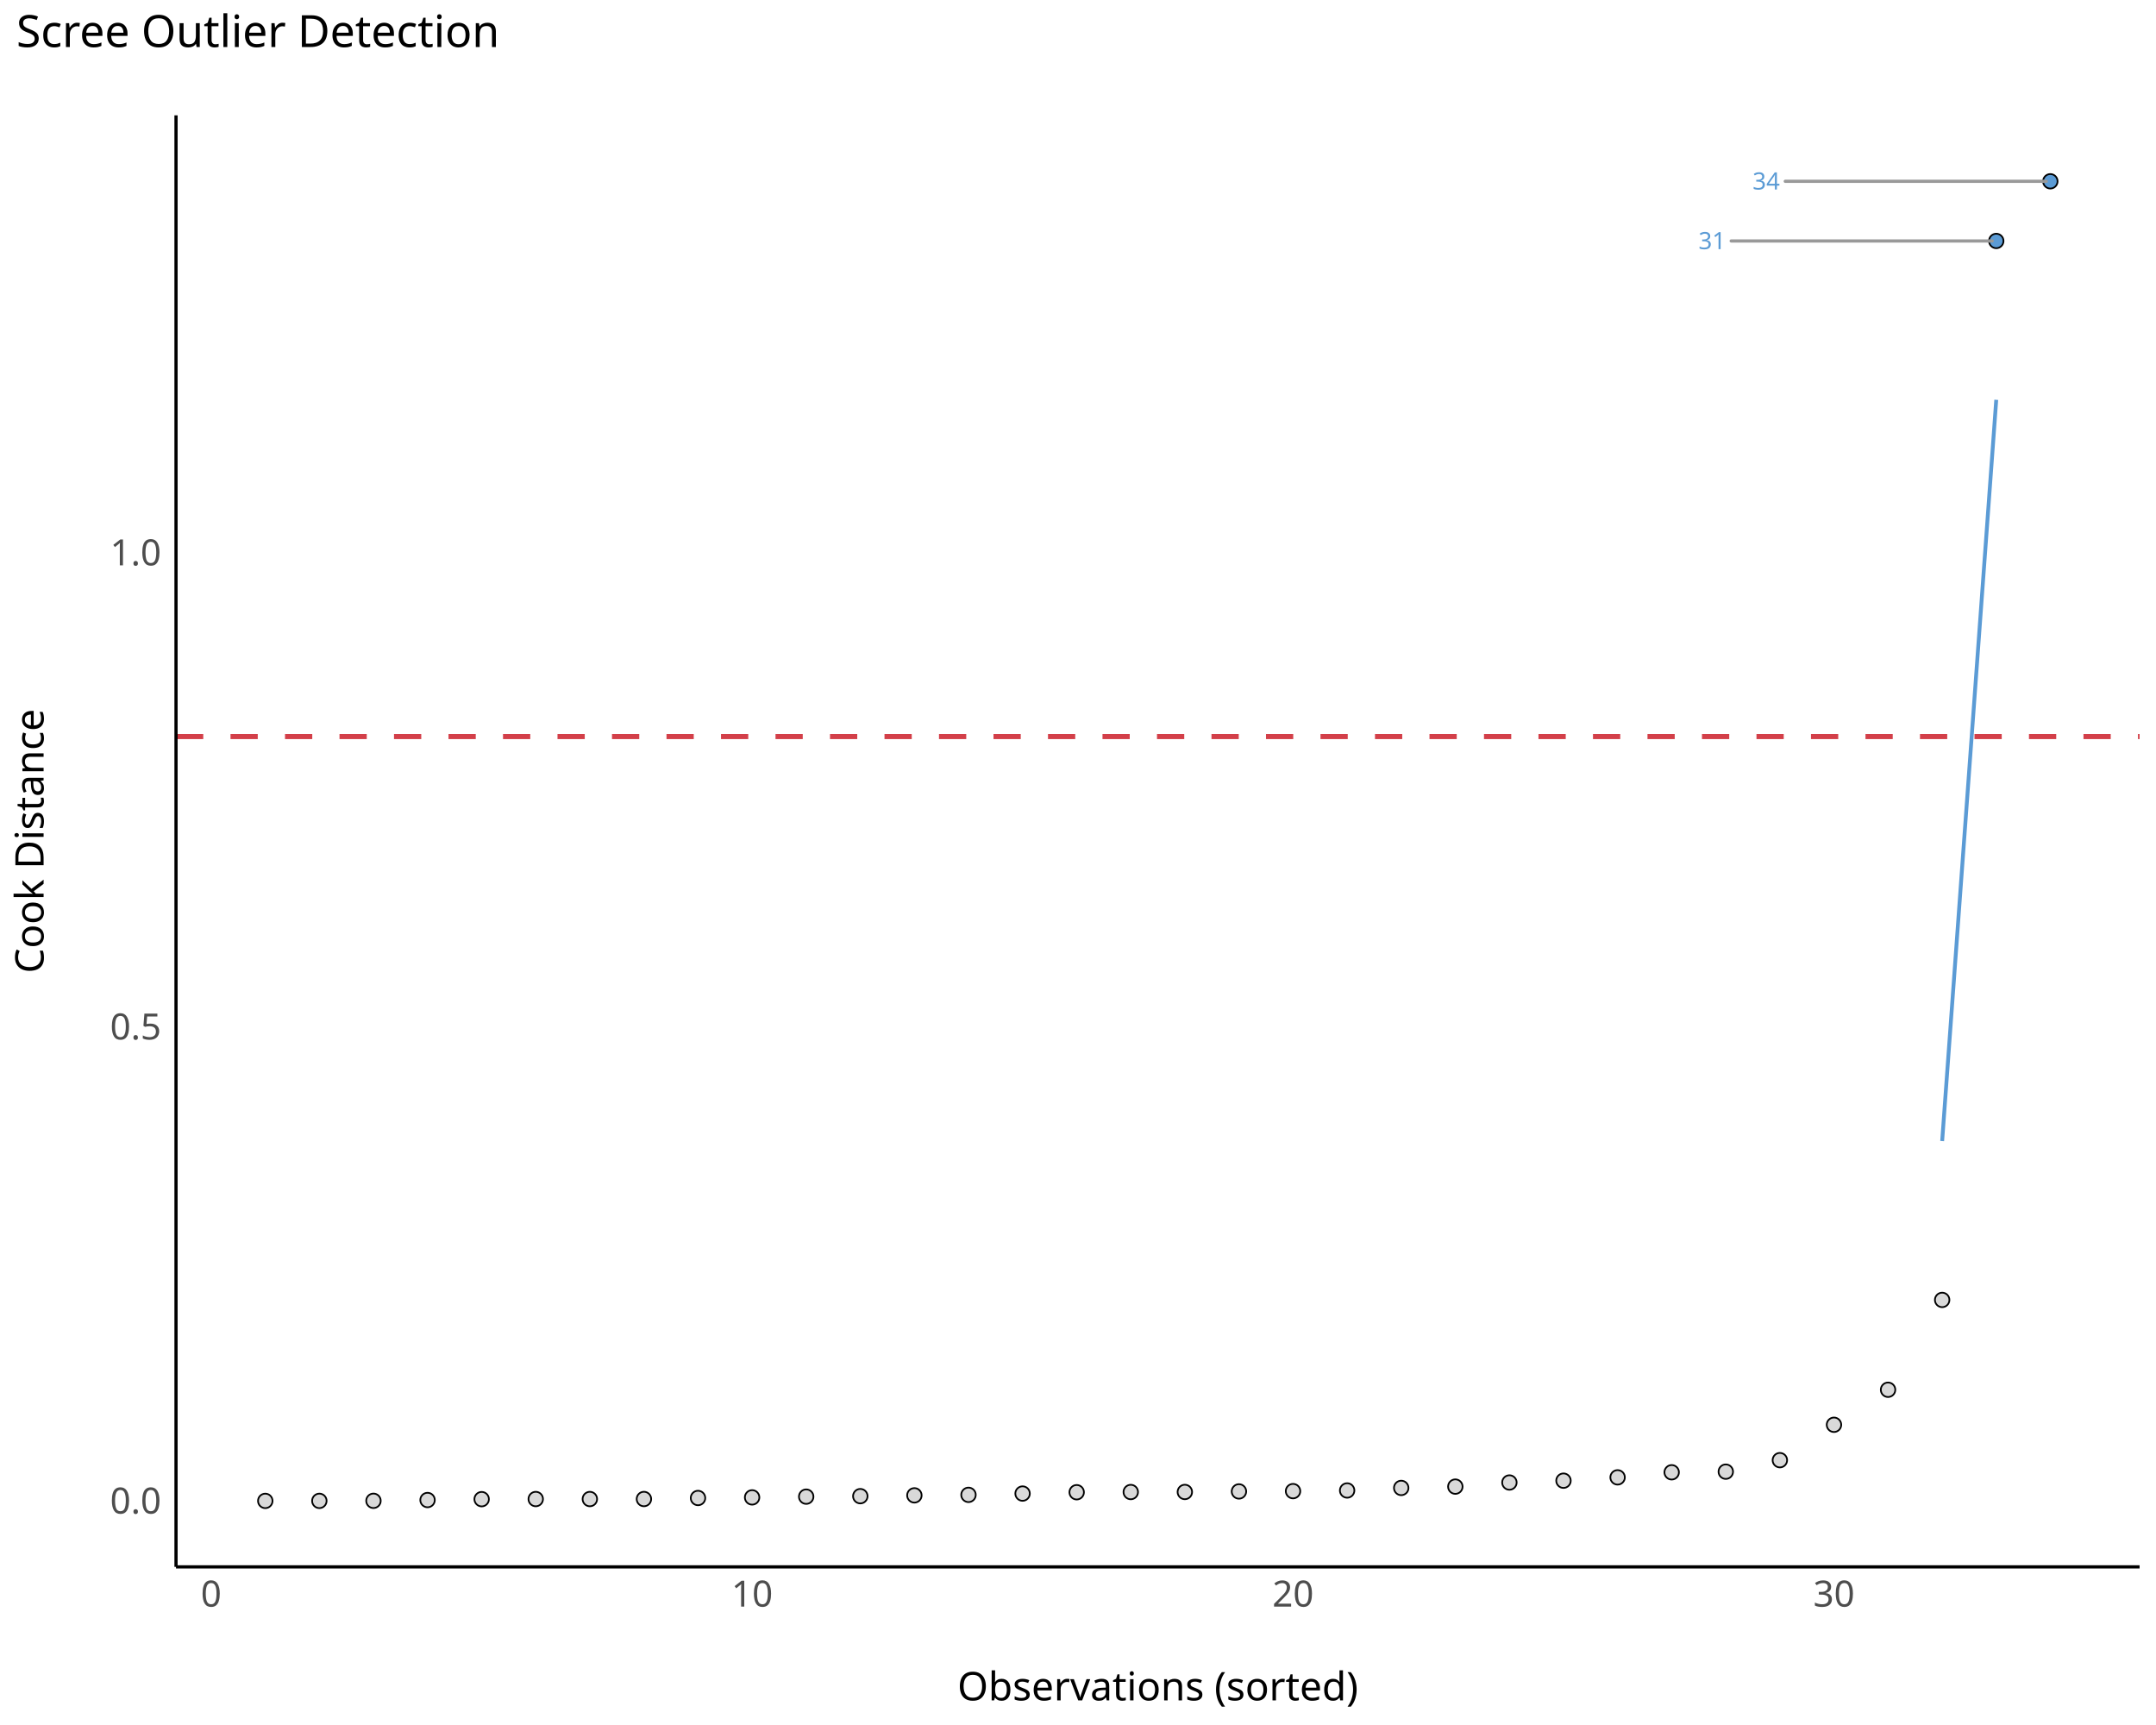
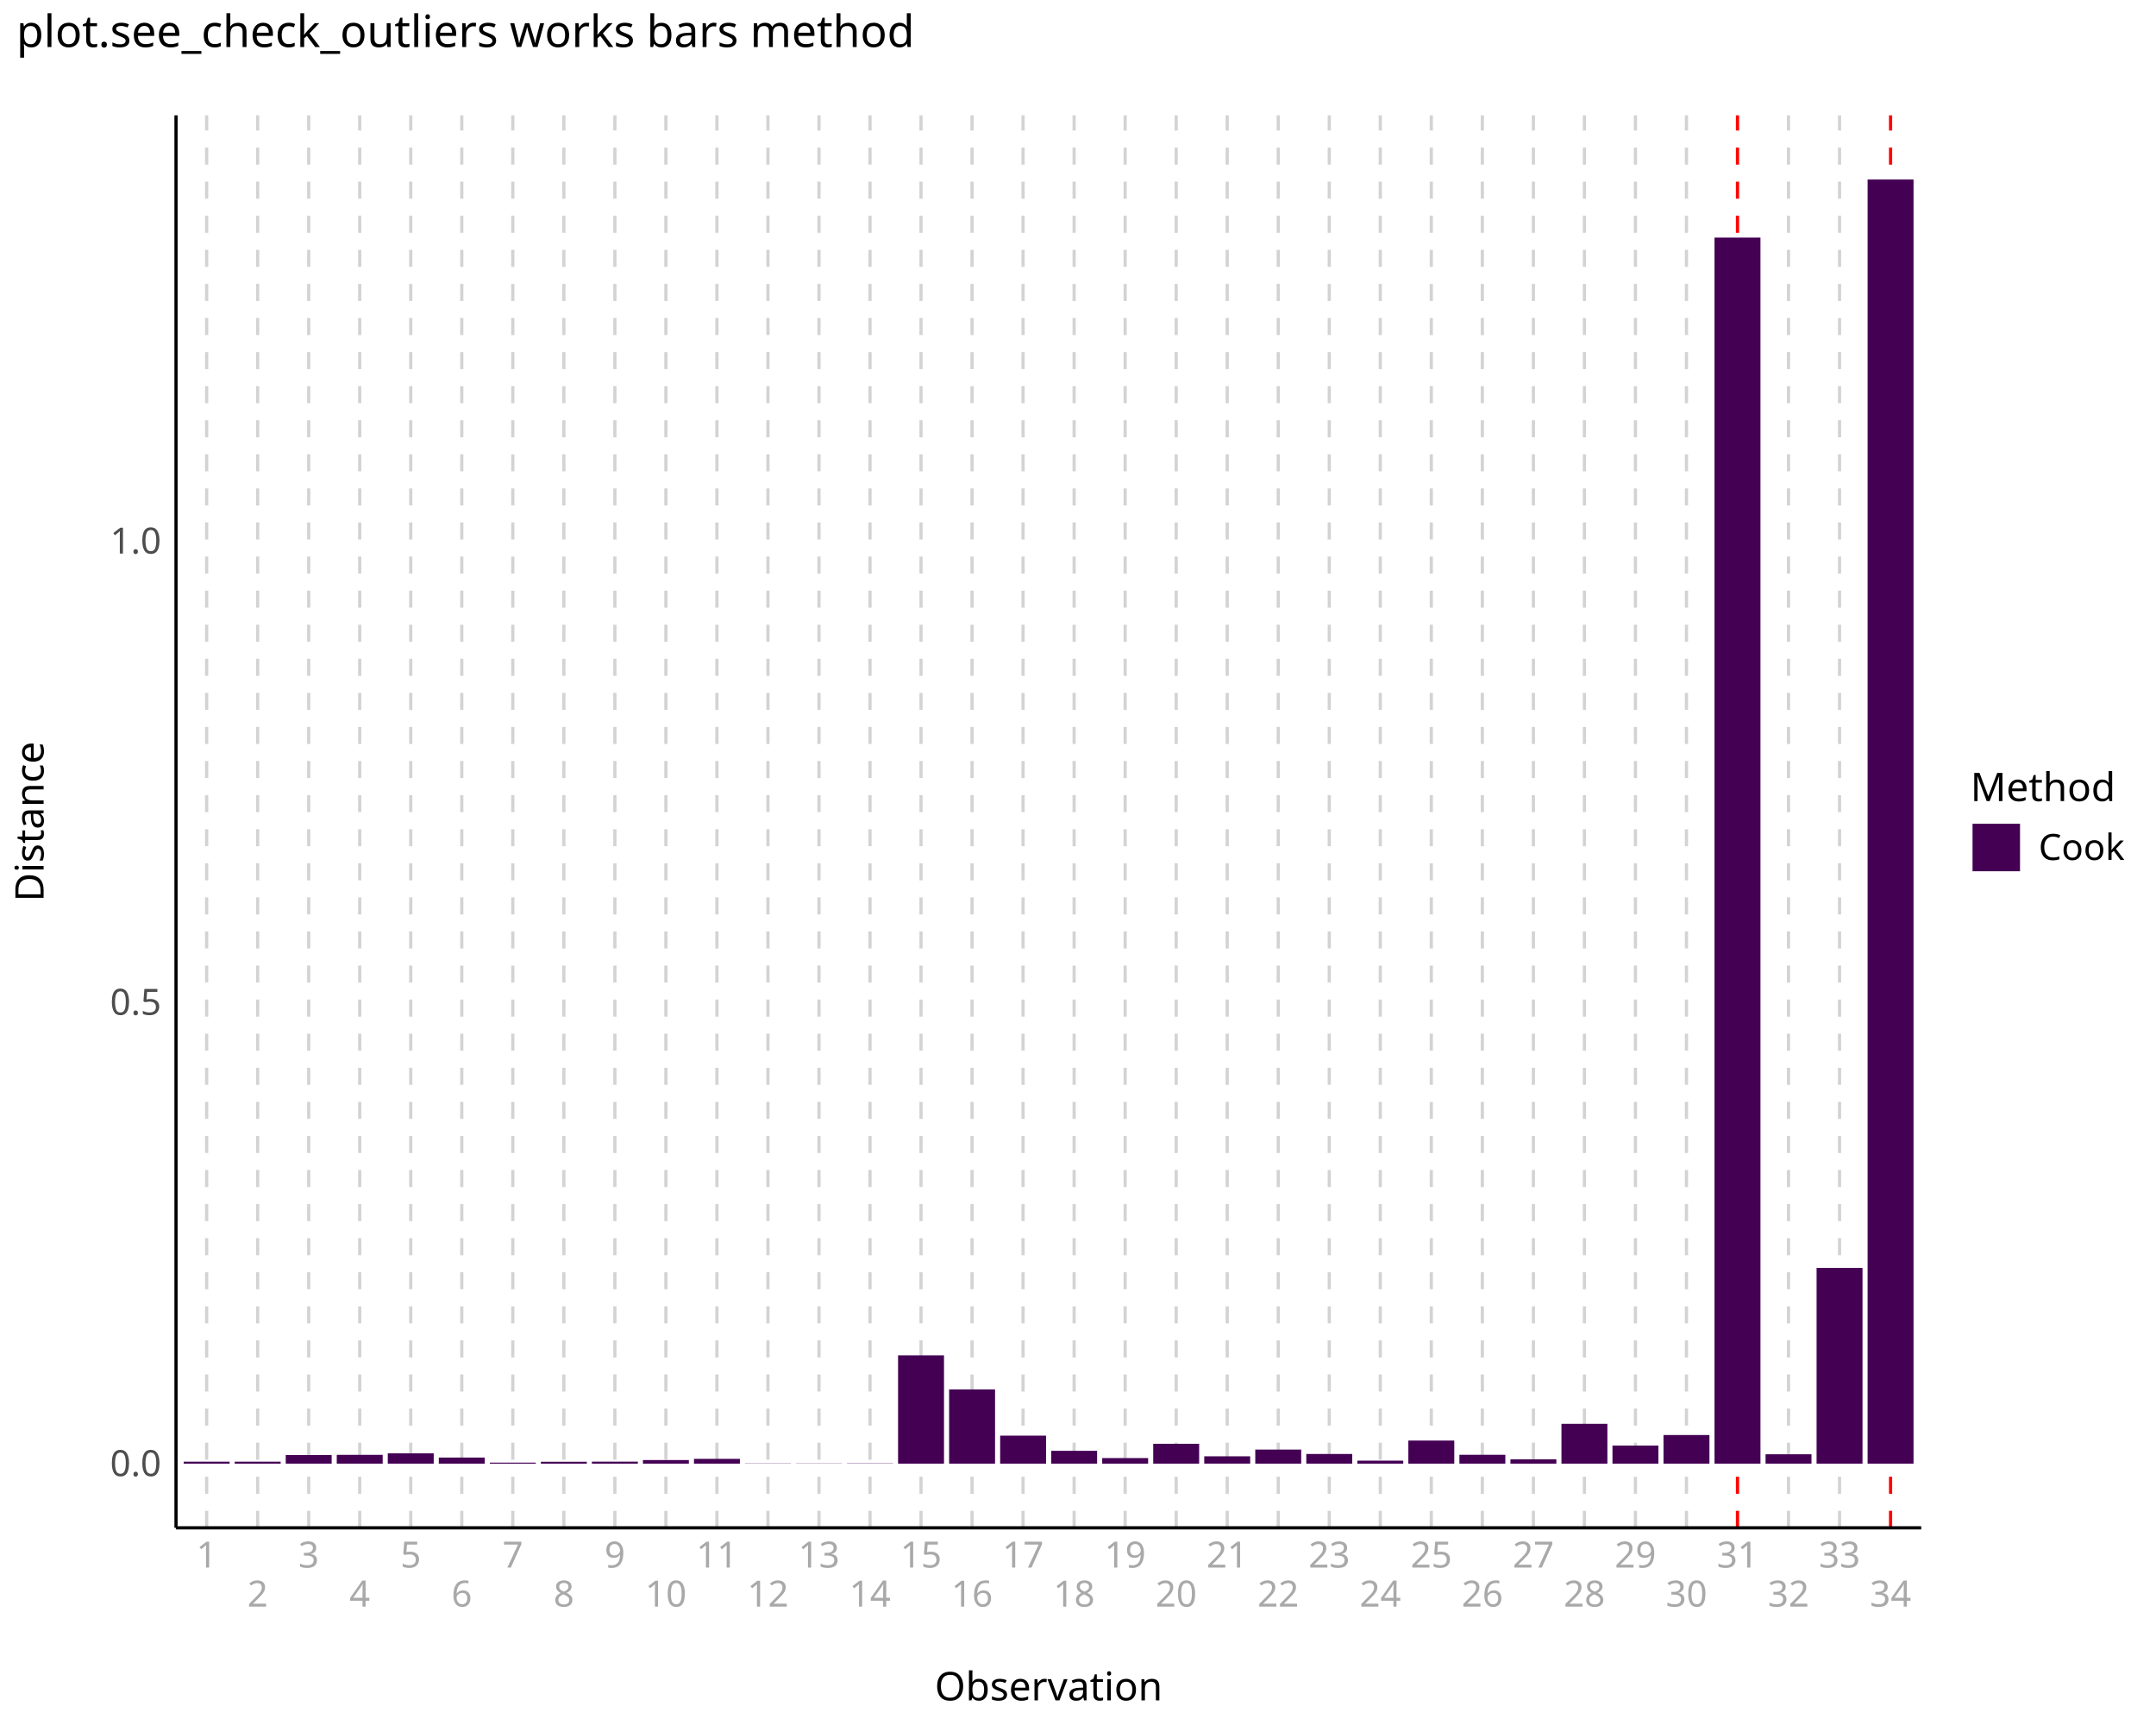
<svg xmlns="http://www.w3.org/2000/svg" class="svglite" data-engine-version="2.0" width="720.00pt" height="576.00pt" viewBox="0 0 720.00 576.00">
  <defs>
    <style type="text/css">
    .svglite line, .svglite polyline, .svglite polygon, .svglite path, .svglite rect, .svglite circle {
      fill: none;
      stroke: #000000;
      stroke-linecap: round;
      stroke-linejoin: round;
      stroke-miterlimit: 10.00;
    }
  </style>
  </defs>
  <rect width="100%" height="100%" style="stroke: none; fill: #FFFFFF;" />
  <defs>
    <clipPath id="cpMC4wMHw3MjAuMDB8MC4wMHw1NzYuMDA=">
      <rect x="0.00" y="0.00" width="720.00" height="576.00" />
    </clipPath>
  </defs>
  <g clip-path="url(#cpMC4wMHw3MjAuMDB8MC4wMHw1NzYuMDA=)">
    <rect x="0" y="0.00" width="720.00" height="576.00" style="stroke-width: 1.07; stroke: #FFFFFF; fill: #FFFFFF;" />
  </g>
  <defs>
-     <clipPath id="cpNTguNzh8NzE0LjUyfDM4LjUxfDUyMy4yMA==">
-       <rect x="58.78" y="38.51" width="655.74" height="484.69" />
+     <clipPath id="cpNTguNzh8NjQxLjU5fDM4LjUxfDUxMC4xNw==">
+       <rect x="58.78" y="38.51" width="582.80" height="471.66" />
    </clipPath>
  </defs>
-   <g clip-path="url(#cpNTguNzh8NzE0LjUyfDM4LjUxfDUyMy4yMA==)">
-     <rect x="58.78" y="38.51" width="655.74" height="484.69" style="stroke-width: 1.07; stroke: none; fill: #FFFFFF;" />
-     <circle cx="88.59" cy="501.17" r="2.42" style="stroke-width: 0.57; fill: #D9D9D9;" />
-     <circle cx="106.65" cy="501.16" r="2.42" style="stroke-width: 0.57; fill: #D9D9D9;" />
-     <circle cx="124.72" cy="501.14" r="2.42" style="stroke-width: 0.57; fill: #D9D9D9;" />
-     <circle cx="142.78" cy="500.88" r="2.42" style="stroke-width: 0.57; fill: #D9D9D9;" />
-     <circle cx="160.85" cy="500.59" r="2.42" style="stroke-width: 0.57; fill: #D9D9D9;" />
-     <circle cx="178.91" cy="500.55" r="2.42" style="stroke-width: 0.57; fill: #D9D9D9;" />
-     <circle cx="196.98" cy="500.55" r="2.42" style="stroke-width: 0.57; fill: #D9D9D9;" />
-     <circle cx="215.04" cy="500.54" r="2.42" style="stroke-width: 0.57; fill: #D9D9D9;" />
-     <circle cx="233.10" cy="500.20" r="2.42" style="stroke-width: 0.57; fill: #D9D9D9;" />
-     <circle cx="251.17" cy="500.00" r="2.42" style="stroke-width: 0.57; fill: #D9D9D9;" />
-     <circle cx="269.23" cy="499.75" r="2.42" style="stroke-width: 0.57; fill: #D9D9D9;" />
-     <circle cx="287.30" cy="499.59" r="2.42" style="stroke-width: 0.57; fill: #D9D9D9;" />
-     <circle cx="305.36" cy="499.32" r="2.42" style="stroke-width: 0.57; fill: #D9D9D9;" />
-     <circle cx="323.43" cy="499.15" r="2.42" style="stroke-width: 0.57; fill: #D9D9D9;" />
-     <circle cx="341.49" cy="498.72" r="2.42" style="stroke-width: 0.57; fill: #D9D9D9;" />
-     <circle cx="359.56" cy="498.28" r="2.42" style="stroke-width: 0.57; fill: #D9D9D9;" />
-     <circle cx="377.62" cy="498.21" r="2.42" style="stroke-width: 0.57; fill: #D9D9D9;" />
-     <circle cx="395.68" cy="498.19" r="2.42" style="stroke-width: 0.57; fill: #D9D9D9;" />
-     <circle cx="413.75" cy="498.01" r="2.42" style="stroke-width: 0.57; fill: #D9D9D9;" />
-     <circle cx="431.81" cy="497.91" r="2.42" style="stroke-width: 0.57; fill: #D9D9D9;" />
-     <circle cx="449.88" cy="497.69" r="2.42" style="stroke-width: 0.57; fill: #D9D9D9;" />
-     <circle cx="467.94" cy="496.84" r="2.42" style="stroke-width: 0.57; fill: #D9D9D9;" />
-     <circle cx="486.01" cy="496.40" r="2.42" style="stroke-width: 0.57; fill: #D9D9D9;" />
-     <circle cx="504.07" cy="495.03" r="2.42" style="stroke-width: 0.57; fill: #D9D9D9;" />
-     <circle cx="522.13" cy="494.42" r="2.42" style="stroke-width: 0.57; fill: #D9D9D9;" />
-     <circle cx="540.20" cy="493.31" r="2.42" style="stroke-width: 0.57; fill: #D9D9D9;" />
-     <circle cx="558.26" cy="491.62" r="2.42" style="stroke-width: 0.57; fill: #D9D9D9;" />
-     <circle cx="576.33" cy="491.41" r="2.42" style="stroke-width: 0.57; fill: #D9D9D9;" />
-     <circle cx="594.39" cy="487.57" r="2.42" style="stroke-width: 0.57; fill: #D9D9D9;" />
-     <circle cx="612.46" cy="475.75" r="2.42" style="stroke-width: 0.57; fill: #D9D9D9;" />
-     <circle cx="630.52" cy="464.06" r="2.42" style="stroke-width: 0.57; fill: #D9D9D9;" />
-     <circle cx="648.59" cy="434.06" r="2.42" style="stroke-width: 0.57; fill: #D9D9D9;" />
-     <circle cx="666.65" cy="80.46" r="2.42" style="stroke-width: 0.57; fill: #5B9BD5;" />
-     <circle cx="684.71" cy="60.54" r="2.42" style="stroke-width: 0.57; fill: #5B9BD5;" />
-     <line x1="58.78" y1="245.95" x2="714.52" y2="245.95" style="stroke-width: 1.71; stroke: #D33F49; stroke-dasharray: 9.10,9.10; stroke-linecap: butt;" />
-     <line x1="648.59" y1="381.02" x2="666.65" y2="133.50" style="stroke-width: 1.28; stroke: #5B9BD5; stroke-linecap: butt;" />
-     <line x1="578.13" y1="80.46" x2="665.30" y2="80.46" style="stroke-width: 1.07; stroke: #999999;" />
-     <line x1="596.19" y1="60.54" x2="683.37" y2="60.54" style="stroke-width: 1.07; stroke: #999999;" />
-     <text x="576.33" y="83.20" text-anchor="end" style="font-size: 7.97px; fill: #5B9BD5; font-family: sans;" textLength="8.86px" lengthAdjust="spacingAndGlyphs">31</text>
-     <text x="594.39" y="63.28" text-anchor="end" style="font-size: 7.97px; fill: #5B9BD5; font-family: sans;" textLength="8.86px" lengthAdjust="spacingAndGlyphs">34</text>
+   <g clip-path="url(#cpNTguNzh8NjQxLjU5fDM4LjUxfDUxMC4xNw==)">
+     <rect x="58.78" y="38.51" width="582.80" height="471.66" style="stroke-width: 1.07; stroke: none; fill: #FFFFFF;" />
+     <polyline points="69.01,510.17 69.01,38.51 " style="stroke-width: 1.07; stroke: #D3D3D3; stroke-dasharray: 5.69,5.69; stroke-linecap: butt;" />
+     <polyline points="86.05,510.17 86.05,38.51 " style="stroke-width: 1.07; stroke: #D3D3D3; stroke-dasharray: 5.69,5.69; stroke-linecap: butt;" />
+     <polyline points="103.09,510.17 103.09,38.51 " style="stroke-width: 1.07; stroke: #D3D3D3; stroke-dasharray: 5.69,5.69; stroke-linecap: butt;" />
+     <polyline points="120.13,510.17 120.13,38.51 " style="stroke-width: 1.07; stroke: #D3D3D3; stroke-dasharray: 5.69,5.69; stroke-linecap: butt;" />
+     <polyline points="137.17,510.17 137.17,38.51 " style="stroke-width: 1.07; stroke: #D3D3D3; stroke-dasharray: 5.69,5.69; stroke-linecap: butt;" />
+     <polyline points="154.21,510.17 154.21,38.51 " style="stroke-width: 1.07; stroke: #D3D3D3; stroke-dasharray: 5.69,5.69; stroke-linecap: butt;" />
+     <polyline points="171.25,510.17 171.25,38.51 " style="stroke-width: 1.07; stroke: #D3D3D3; stroke-dasharray: 5.69,5.69; stroke-linecap: butt;" />
+     <polyline points="188.30,510.17 188.30,38.51 " style="stroke-width: 1.07; stroke: #D3D3D3; stroke-dasharray: 5.69,5.69; stroke-linecap: butt;" />
+     <polyline points="205.34,510.17 205.34,38.51 " style="stroke-width: 1.07; stroke: #D3D3D3; stroke-dasharray: 5.69,5.69; stroke-linecap: butt;" />
+     <polyline points="222.38,510.17 222.38,38.51 " style="stroke-width: 1.07; stroke: #D3D3D3; stroke-dasharray: 5.69,5.69; stroke-linecap: butt;" />
+     <polyline points="239.42,510.17 239.42,38.51 " style="stroke-width: 1.07; stroke: #D3D3D3; stroke-dasharray: 5.69,5.69; stroke-linecap: butt;" />
+     <polyline points="256.46,510.17 256.46,38.51 " style="stroke-width: 1.07; stroke: #D3D3D3; stroke-dasharray: 5.69,5.69; stroke-linecap: butt;" />
+     <polyline points="273.50,510.17 273.50,38.51 " style="stroke-width: 1.07; stroke: #D3D3D3; stroke-dasharray: 5.69,5.69; stroke-linecap: butt;" />
+     <polyline points="290.54,510.17 290.54,38.51 " style="stroke-width: 1.07; stroke: #D3D3D3; stroke-dasharray: 5.69,5.69; stroke-linecap: butt;" />
+     <polyline points="307.58,510.17 307.58,38.51 " style="stroke-width: 1.07; stroke: #D3D3D3; stroke-dasharray: 5.69,5.69; stroke-linecap: butt;" />
+     <polyline points="324.62,510.17 324.62,38.51 " style="stroke-width: 1.07; stroke: #D3D3D3; stroke-dasharray: 5.69,5.69; stroke-linecap: butt;" />
+     <polyline points="341.66,510.17 341.66,38.51 " style="stroke-width: 1.07; stroke: #D3D3D3; stroke-dasharray: 5.69,5.69; stroke-linecap: butt;" />
+     <polyline points="358.71,510.17 358.71,38.51 " style="stroke-width: 1.07; stroke: #D3D3D3; stroke-dasharray: 5.69,5.69; stroke-linecap: butt;" />
+     <polyline points="375.75,510.17 375.75,38.51 " style="stroke-width: 1.07; stroke: #D3D3D3; stroke-dasharray: 5.69,5.69; stroke-linecap: butt;" />
+     <polyline points="392.79,510.17 392.79,38.51 " style="stroke-width: 1.07; stroke: #D3D3D3; stroke-dasharray: 5.69,5.69; stroke-linecap: butt;" />
+     <polyline points="409.83,510.17 409.83,38.51 " style="stroke-width: 1.07; stroke: #D3D3D3; stroke-dasharray: 5.69,5.69; stroke-linecap: butt;" />
+     <polyline points="426.87,510.17 426.87,38.51 " style="stroke-width: 1.07; stroke: #D3D3D3; stroke-dasharray: 5.69,5.69; stroke-linecap: butt;" />
+     <polyline points="443.91,510.17 443.91,38.51 " style="stroke-width: 1.07; stroke: #D3D3D3; stroke-dasharray: 5.69,5.69; stroke-linecap: butt;" />
+     <polyline points="460.95,510.17 460.95,38.51 " style="stroke-width: 1.07; stroke: #D3D3D3; stroke-dasharray: 5.69,5.69; stroke-linecap: butt;" />
+     <polyline points="477.99,510.17 477.99,38.51 " style="stroke-width: 1.07; stroke: #D3D3D3; stroke-dasharray: 5.69,5.69; stroke-linecap: butt;" />
+     <polyline points="495.03,510.17 495.03,38.51 " style="stroke-width: 1.07; stroke: #D3D3D3; stroke-dasharray: 5.69,5.69; stroke-linecap: butt;" />
+     <polyline points="512.08,510.17 512.08,38.51 " style="stroke-width: 1.07; stroke: #D3D3D3; stroke-dasharray: 5.69,5.69; stroke-linecap: butt;" />
+     <polyline points="529.12,510.17 529.12,38.51 " style="stroke-width: 1.07; stroke: #D3D3D3; stroke-dasharray: 5.69,5.69; stroke-linecap: butt;" />
+     <polyline points="546.16,510.17 546.16,38.51 " style="stroke-width: 1.07; stroke: #D3D3D3; stroke-dasharray: 5.69,5.69; stroke-linecap: butt;" />
+     <polyline points="563.20,510.17 563.20,38.51 " style="stroke-width: 1.07; stroke: #D3D3D3; stroke-dasharray: 5.69,5.69; stroke-linecap: butt;" />
+     <polyline points="580.24,510.17 580.24,38.51 " style="stroke-width: 1.07; stroke: #FF0000; stroke-dasharray: 5.69,5.69; stroke-linecap: butt;" />
+     <polyline points="597.28,510.17 597.28,38.51 " style="stroke-width: 1.07; stroke: #D3D3D3; stroke-dasharray: 5.69,5.69; stroke-linecap: butt;" />
+     <polyline points="614.32,510.17 614.32,38.51 " style="stroke-width: 1.07; stroke: #D3D3D3; stroke-dasharray: 5.69,5.69; stroke-linecap: butt;" />
+     <polyline points="631.36,510.17 631.36,38.51 " style="stroke-width: 1.07; stroke: #FF0000; stroke-dasharray: 5.69,5.69; stroke-linecap: butt;" />
+     <rect x="61.34" y="488.07" width="15.34" height="0.66" style="stroke-width: 1.07; stroke: none; stroke-linecap: butt; stroke-linejoin: miter; fill: #440154;" />
+     <rect x="78.38" y="488.07" width="15.34" height="0.66" style="stroke-width: 1.07; stroke: none; stroke-linecap: butt; stroke-linejoin: miter; fill: #440154;" />
+     <rect x="95.42" y="485.86" width="15.34" height="2.87" style="stroke-width: 1.07; stroke: none; stroke-linecap: butt; stroke-linejoin: miter; fill: #440154;" />
+     <rect x="112.46" y="485.79" width="15.34" height="2.94" style="stroke-width: 1.07; stroke: none; stroke-linecap: butt; stroke-linejoin: miter; fill: #440154;" />
+     <rect x="129.50" y="485.29" width="15.34" height="3.44" style="stroke-width: 1.07; stroke: none; stroke-linecap: butt; stroke-linejoin: miter; fill: #440154;" />
+     <rect x="146.54" y="486.70" width="15.34" height="2.03" style="stroke-width: 1.07; stroke: none; stroke-linecap: butt; stroke-linejoin: miter; fill: #440154;" />
+     <rect x="163.59" y="488.39" width="15.34" height="0.34" style="stroke-width: 1.07; stroke: none; stroke-linecap: butt; stroke-linejoin: miter; fill: #440154;" />
+     <rect x="180.63" y="488.10" width="15.34" height="0.63" style="stroke-width: 1.07; stroke: none; stroke-linecap: butt; stroke-linejoin: miter; fill: #440154;" />
+     <rect x="197.67" y="488.06" width="15.34" height="0.67" style="stroke-width: 1.07; stroke: none; stroke-linecap: butt; stroke-linejoin: miter; fill: #440154;" />
+     <rect x="214.71" y="487.53" width="15.34" height="1.20" style="stroke-width: 1.07; stroke: none; stroke-linecap: butt; stroke-linejoin: miter; fill: #440154;" />
+     <rect x="231.75" y="487.13" width="15.34" height="1.60" style="stroke-width: 1.07; stroke: none; stroke-linecap: butt; stroke-linejoin: miter; fill: #440154;" />
+     <rect x="248.79" y="488.66" width="15.34" height="0.072" style="stroke-width: 1.07; stroke: none; stroke-linecap: butt; stroke-linejoin: miter; fill: #440154;" />
+     <rect x="265.83" y="488.67" width="15.34" height="0.063" style="stroke-width: 1.07; stroke: none; stroke-linecap: butt; stroke-linejoin: miter; fill: #440154;" />
+     <rect x="282.87" y="488.64" width="15.34" height="0.091" style="stroke-width: 1.07; stroke: none; stroke-linecap: butt; stroke-linejoin: miter; fill: #440154;" />
+     <rect x="299.91" y="452.57" width="15.34" height="36.16" style="stroke-width: 1.07; stroke: none; stroke-linecap: butt; stroke-linejoin: miter; fill: #440154;" />
+     <rect x="316.96" y="463.94" width="15.34" height="24.79" style="stroke-width: 1.07; stroke: none; stroke-linecap: butt; stroke-linejoin: miter; fill: #440154;" />
+     <rect x="334.00" y="479.38" width="15.34" height="9.35" style="stroke-width: 1.07; stroke: none; stroke-linecap: butt; stroke-linejoin: miter; fill: #440154;" />
+     <rect x="351.04" y="484.45" width="15.34" height="4.28" style="stroke-width: 1.07; stroke: none; stroke-linecap: butt; stroke-linejoin: miter; fill: #440154;" />
+     <rect x="368.08" y="486.87" width="15.34" height="1.86" style="stroke-width: 1.07; stroke: none; stroke-linecap: butt; stroke-linejoin: miter; fill: #440154;" />
+     <rect x="385.12" y="482.10" width="15.34" height="6.63" style="stroke-width: 1.07; stroke: none; stroke-linecap: butt; stroke-linejoin: miter; fill: #440154;" />
+     <rect x="402.16" y="486.28" width="15.34" height="2.44" style="stroke-width: 1.07; stroke: none; stroke-linecap: butt; stroke-linejoin: miter; fill: #440154;" />
+     <rect x="419.20" y="484.03" width="15.34" height="4.70" style="stroke-width: 1.07; stroke: none; stroke-linecap: butt; stroke-linejoin: miter; fill: #440154;" />
+     <rect x="436.24" y="485.50" width="15.34" height="3.23" style="stroke-width: 1.07; stroke: none; stroke-linecap: butt; stroke-linejoin: miter; fill: #440154;" />
+     <rect x="453.28" y="487.73" width="15.34" height="1.00" style="stroke-width: 1.07; stroke: none; stroke-linecap: butt; stroke-linejoin: miter; fill: #440154;" />
+     <rect x="470.32" y="481.02" width="15.34" height="7.71" style="stroke-width: 1.07; stroke: none; stroke-linecap: butt; stroke-linejoin: miter; fill: #440154;" />
+     <rect x="487.37" y="485.77" width="15.34" height="2.96" style="stroke-width: 1.07; stroke: none; stroke-linecap: butt; stroke-linejoin: miter; fill: #440154;" />
+     <rect x="504.41" y="487.29" width="15.34" height="1.44" style="stroke-width: 1.07; stroke: none; stroke-linecap: butt; stroke-linejoin: miter; fill: #440154;" />
+     <rect x="521.45" y="475.43" width="15.34" height="13.30" style="stroke-width: 1.07; stroke: none; stroke-linecap: butt; stroke-linejoin: miter; fill: #440154;" />
+     <rect x="538.49" y="482.70" width="15.34" height="6.03" style="stroke-width: 1.07; stroke: none; stroke-linecap: butt; stroke-linejoin: miter; fill: #440154;" />
+     <rect x="555.53" y="479.17" width="15.34" height="9.56" style="stroke-width: 1.07; stroke: none; stroke-linecap: butt; stroke-linejoin: miter; fill: #440154;" />
+     <rect x="572.57" y="79.33" width="15.34" height="409.40" style="stroke-width: 1.07; stroke: none; stroke-linecap: butt; stroke-linejoin: miter; fill: #440154;" />
+     <rect x="589.61" y="485.60" width="15.34" height="3.13" style="stroke-width: 1.07; stroke: none; stroke-linecap: butt; stroke-linejoin: miter; fill: #440154;" />
+     <rect x="606.65" y="423.37" width="15.34" height="65.36" style="stroke-width: 1.07; stroke: none; stroke-linecap: butt; stroke-linejoin: miter; fill: #440154;" />
+     <rect x="623.69" y="59.95" width="15.34" height="428.78" style="stroke-width: 1.07; stroke: none; stroke-linecap: butt; stroke-linejoin: miter; fill: #440154;" />
  </g>
  <g clip-path="url(#cpMC4wMHw3MjAuMDB8MC4wMHw1NzYuMDA=)">
-     <polyline points="58.78,523.20 58.78,38.51 " style="stroke-width: 1.07; stroke-linecap: butt;" />
-     <text x="53.85" y="505.40" text-anchor="end" style="font-size: 12.10px; fill: #4D4D4D; font-family: sans;" textLength="16.82px" lengthAdjust="spacingAndGlyphs">0.0</text>
-     <text x="53.85" y="347.09" text-anchor="end" style="font-size: 12.10px; fill: #4D4D4D; font-family: sans;" textLength="16.82px" lengthAdjust="spacingAndGlyphs">0.5</text>
-     <text x="53.85" y="188.78" text-anchor="end" style="font-size: 12.10px; fill: #4D4D4D; font-family: sans;" textLength="16.82px" lengthAdjust="spacingAndGlyphs">1.0</text>
-     <polyline points="58.78,523.20 714.52,523.20 " style="stroke-width: 1.07; stroke-linecap: butt;" />
-     <text x="70.52" y="536.46" text-anchor="middle" style="font-size: 12.10px; fill: #4D4D4D; font-family: sans;" textLength="6.73px" lengthAdjust="spacingAndGlyphs">0</text>
-     <text x="251.17" y="536.46" text-anchor="middle" style="font-size: 12.10px; fill: #4D4D4D; font-family: sans;" textLength="13.46px" lengthAdjust="spacingAndGlyphs">10</text>
-     <text x="431.81" y="536.46" text-anchor="middle" style="font-size: 12.10px; fill: #4D4D4D; font-family: sans;" textLength="13.46px" lengthAdjust="spacingAndGlyphs">20</text>
-     <text x="612.46" y="536.46" text-anchor="middle" style="font-size: 12.10px; fill: #4D4D4D; font-family: sans;" textLength="13.46px" lengthAdjust="spacingAndGlyphs">30</text>
-     <text x="386.65" y="567.78" text-anchor="middle" style="font-size: 13.20px; font-family: sans;" textLength="126.94px" lengthAdjust="spacingAndGlyphs">Observations (sorted)</text>
-     <text transform="translate(14.56,280.85) rotate(-90)" text-anchor="middle" style="font-size: 13.20px; font-family: sans;" textLength="85.86px" lengthAdjust="spacingAndGlyphs">Cook Distance</text>
-     <text x="5.48" y="15.70" style="font-size: 14.85px; font-family: sans;" textLength="153.54px" lengthAdjust="spacingAndGlyphs">Scree Outlier Detection</text>
+     <polyline points="58.78,510.17 58.78,38.51 " style="stroke-width: 1.07; stroke-linecap: butt;" />
+     <text x="53.85" y="492.89" text-anchor="end" style="font-size: 12.10px; fill: #4D4D4D; font-family: sans;" textLength="16.82px" lengthAdjust="spacingAndGlyphs">0.0</text>
+     <text x="53.85" y="338.87" text-anchor="end" style="font-size: 12.10px; fill: #4D4D4D; font-family: sans;" textLength="16.82px" lengthAdjust="spacingAndGlyphs">0.5</text>
+     <text x="53.85" y="184.84" text-anchor="end" style="font-size: 12.10px; fill: #4D4D4D; font-family: sans;" textLength="16.82px" lengthAdjust="spacingAndGlyphs">1.0</text>
+     <polyline points="58.78,510.17 641.59,510.17 " style="stroke-width: 1.07; stroke-linecap: butt;" />
+     <text x="69.01" y="523.43" text-anchor="middle" style="font-size: 12.10px; fill: #A9A9A9; font-family: sans;" textLength="6.73px" lengthAdjust="spacingAndGlyphs">1</text>
+     <text x="103.09" y="523.43" text-anchor="middle" style="font-size: 12.10px; fill: #A9A9A9; font-family: sans;" textLength="6.73px" lengthAdjust="spacingAndGlyphs">3</text>
+     <text x="137.17" y="523.43" text-anchor="middle" style="font-size: 12.10px; fill: #A9A9A9; font-family: sans;" textLength="6.73px" lengthAdjust="spacingAndGlyphs">5</text>
+     <text x="171.25" y="523.43" text-anchor="middle" style="font-size: 12.10px; fill: #A9A9A9; font-family: sans;" textLength="6.73px" lengthAdjust="spacingAndGlyphs">7</text>
+     <text x="205.34" y="523.43" text-anchor="middle" style="font-size: 12.10px; fill: #A9A9A9; font-family: sans;" textLength="6.73px" lengthAdjust="spacingAndGlyphs">9</text>
+     <text x="239.42" y="523.43" text-anchor="middle" style="font-size: 12.10px; fill: #A9A9A9; font-family: sans;" textLength="13.46px" lengthAdjust="spacingAndGlyphs">11</text>
+     <text x="273.50" y="523.43" text-anchor="middle" style="font-size: 12.10px; fill: #A9A9A9; font-family: sans;" textLength="13.46px" lengthAdjust="spacingAndGlyphs">13</text>
+     <text x="307.58" y="523.43" text-anchor="middle" style="font-size: 12.10px; fill: #A9A9A9; font-family: sans;" textLength="13.46px" lengthAdjust="spacingAndGlyphs">15</text>
+     <text x="341.66" y="523.43" text-anchor="middle" style="font-size: 12.10px; fill: #A9A9A9; font-family: sans;" textLength="13.46px" lengthAdjust="spacingAndGlyphs">17</text>
+     <text x="375.75" y="523.43" text-anchor="middle" style="font-size: 12.10px; fill: #A9A9A9; font-family: sans;" textLength="13.46px" lengthAdjust="spacingAndGlyphs">19</text>
+     <text x="409.83" y="523.43" text-anchor="middle" style="font-size: 12.10px; fill: #A9A9A9; font-family: sans;" textLength="13.46px" lengthAdjust="spacingAndGlyphs">21</text>
+     <text x="443.91" y="523.43" text-anchor="middle" style="font-size: 12.10px; fill: #A9A9A9; font-family: sans;" textLength="13.46px" lengthAdjust="spacingAndGlyphs">23</text>
+     <text x="477.99" y="523.43" text-anchor="middle" style="font-size: 12.10px; fill: #A9A9A9; font-family: sans;" textLength="13.46px" lengthAdjust="spacingAndGlyphs">25</text>
+     <text x="512.08" y="523.43" text-anchor="middle" style="font-size: 12.10px; fill: #A9A9A9; font-family: sans;" textLength="13.46px" lengthAdjust="spacingAndGlyphs">27</text>
+     <text x="546.16" y="523.43" text-anchor="middle" style="font-size: 12.10px; fill: #A9A9A9; font-family: sans;" textLength="13.46px" lengthAdjust="spacingAndGlyphs">29</text>
+     <text x="580.24" y="523.43" text-anchor="middle" style="font-size: 12.10px; fill: #A9A9A9; font-family: sans;" textLength="13.46px" lengthAdjust="spacingAndGlyphs">31</text>
+     <text x="614.32" y="523.43" text-anchor="middle" style="font-size: 12.10px; fill: #A9A9A9; font-family: sans;" textLength="13.46px" lengthAdjust="spacingAndGlyphs">33</text>
+     <text x="86.05" y="536.46" text-anchor="middle" style="font-size: 12.10px; fill: #A9A9A9; font-family: sans;" textLength="6.73px" lengthAdjust="spacingAndGlyphs">2</text>
+     <text x="120.13" y="536.46" text-anchor="middle" style="font-size: 12.10px; fill: #A9A9A9; font-family: sans;" textLength="6.73px" lengthAdjust="spacingAndGlyphs">4</text>
+     <text x="154.21" y="536.46" text-anchor="middle" style="font-size: 12.10px; fill: #A9A9A9; font-family: sans;" textLength="6.73px" lengthAdjust="spacingAndGlyphs">6</text>
+     <text x="188.30" y="536.46" text-anchor="middle" style="font-size: 12.10px; fill: #A9A9A9; font-family: sans;" textLength="6.73px" lengthAdjust="spacingAndGlyphs">8</text>
+     <text x="222.38" y="536.46" text-anchor="middle" style="font-size: 12.10px; fill: #A9A9A9; font-family: sans;" textLength="13.46px" lengthAdjust="spacingAndGlyphs">10</text>
+     <text x="256.46" y="536.46" text-anchor="middle" style="font-size: 12.10px; fill: #A9A9A9; font-family: sans;" textLength="13.46px" lengthAdjust="spacingAndGlyphs">12</text>
+     <text x="290.54" y="536.46" text-anchor="middle" style="font-size: 12.10px; fill: #A9A9A9; font-family: sans;" textLength="13.46px" lengthAdjust="spacingAndGlyphs">14</text>
+     <text x="324.62" y="536.46" text-anchor="middle" style="font-size: 12.10px; fill: #A9A9A9; font-family: sans;" textLength="13.46px" lengthAdjust="spacingAndGlyphs">16</text>
+     <text x="358.71" y="536.46" text-anchor="middle" style="font-size: 12.10px; fill: #A9A9A9; font-family: sans;" textLength="13.46px" lengthAdjust="spacingAndGlyphs">18</text>
+     <text x="392.79" y="536.46" text-anchor="middle" style="font-size: 12.10px; fill: #A9A9A9; font-family: sans;" textLength="13.46px" lengthAdjust="spacingAndGlyphs">20</text>
+     <text x="426.87" y="536.46" text-anchor="middle" style="font-size: 12.10px; fill: #A9A9A9; font-family: sans;" textLength="13.46px" lengthAdjust="spacingAndGlyphs">22</text>
+     <text x="460.95" y="536.46" text-anchor="middle" style="font-size: 12.10px; fill: #A9A9A9; font-family: sans;" textLength="13.46px" lengthAdjust="spacingAndGlyphs">24</text>
+     <text x="495.03" y="536.46" text-anchor="middle" style="font-size: 12.10px; fill: #A9A9A9; font-family: sans;" textLength="13.46px" lengthAdjust="spacingAndGlyphs">26</text>
+     <text x="529.12" y="536.46" text-anchor="middle" style="font-size: 12.10px; fill: #A9A9A9; font-family: sans;" textLength="13.46px" lengthAdjust="spacingAndGlyphs">28</text>
+     <text x="563.20" y="536.46" text-anchor="middle" style="font-size: 12.10px; fill: #A9A9A9; font-family: sans;" textLength="13.46px" lengthAdjust="spacingAndGlyphs">30</text>
+     <text x="597.28" y="536.46" text-anchor="middle" style="font-size: 12.10px; fill: #A9A9A9; font-family: sans;" textLength="13.46px" lengthAdjust="spacingAndGlyphs">32</text>
+     <text x="631.36" y="536.46" text-anchor="middle" style="font-size: 12.10px; fill: #A9A9A9; font-family: sans;" textLength="13.46px" lengthAdjust="spacingAndGlyphs">34</text>
+     <text x="350.19" y="567.78" text-anchor="middle" style="font-size: 13.20px; font-family: sans;" textLength="71.18px" lengthAdjust="spacingAndGlyphs">Observation</text>
+     <text transform="translate(14.56,274.34) rotate(-90)" text-anchor="middle" style="font-size: 13.20px; font-family: sans;" textLength="51.37px" lengthAdjust="spacingAndGlyphs">Distance</text>
+     <rect x="652.55" y="251.57" width="61.97" height="45.54" style="stroke-width: 1.07; stroke: none; fill: #FFFFFF;" />
+     <text x="658.03" y="267.50" style="font-size: 13.20px; font-family: sans;" textLength="44.04px" lengthAdjust="spacingAndGlyphs">Method</text>
+     <rect x="658.73" y="275.06" width="15.86" height="15.86" style="stroke-width: 1.07; stroke: none; stroke-linecap: butt; stroke-linejoin: miter; fill: #440154;" />
+     <text x="680.79" y="287.15" style="font-size: 12.10px; font-family: sans;" textLength="28.26px" lengthAdjust="spacingAndGlyphs">Cook</text>
+     <text x="5.48" y="15.70" style="font-size: 14.85px; font-family: sans;" textLength="284.83px" lengthAdjust="spacingAndGlyphs">plot.see_check_outliers works bars method</text>
  </g>
</svg>
